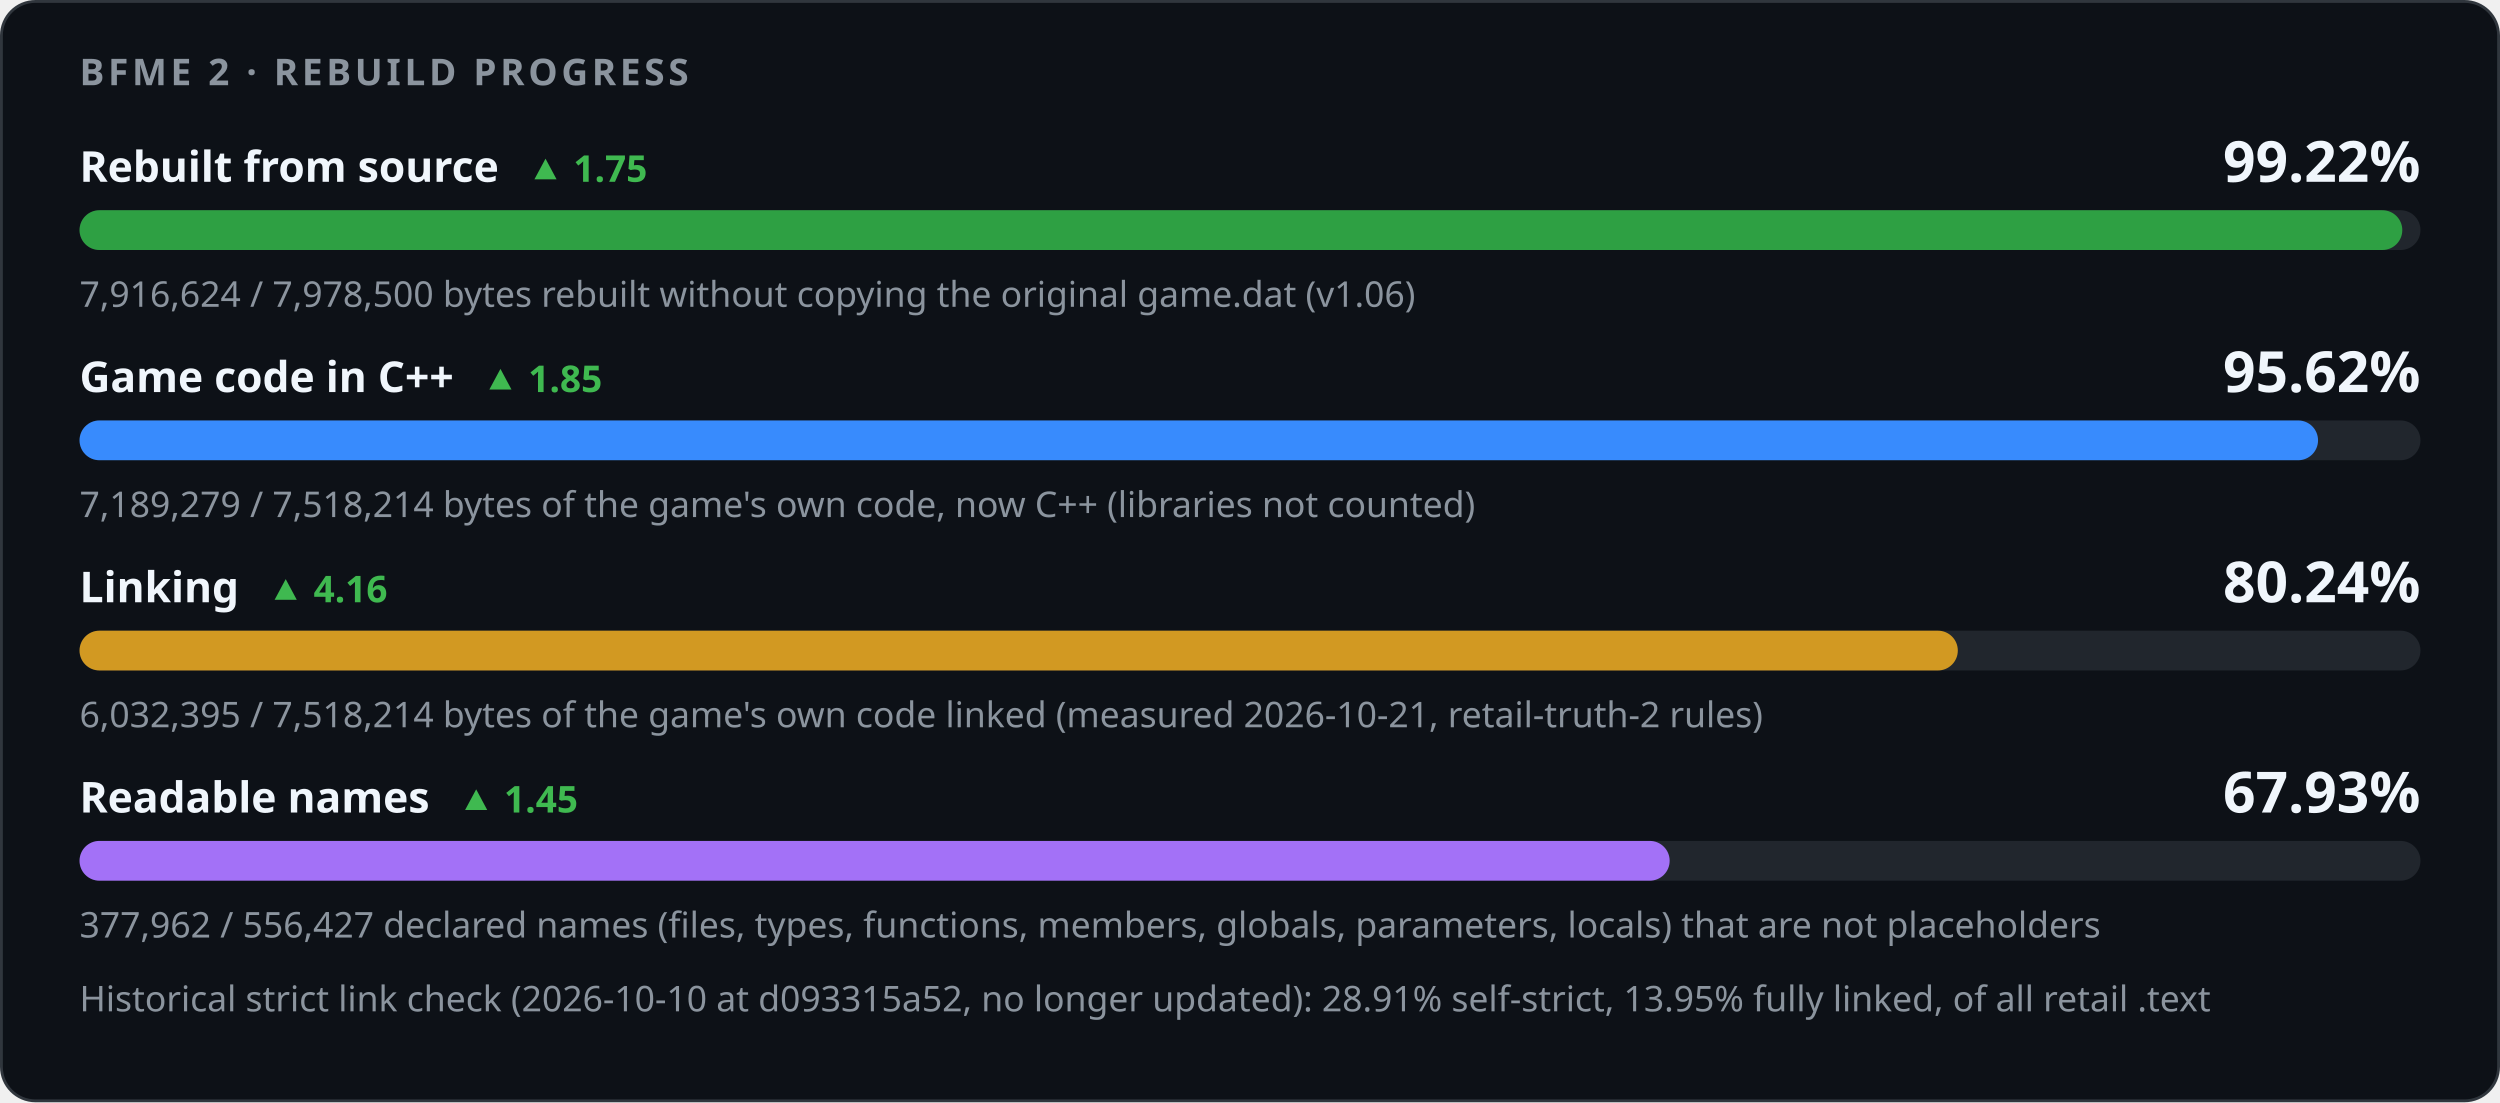
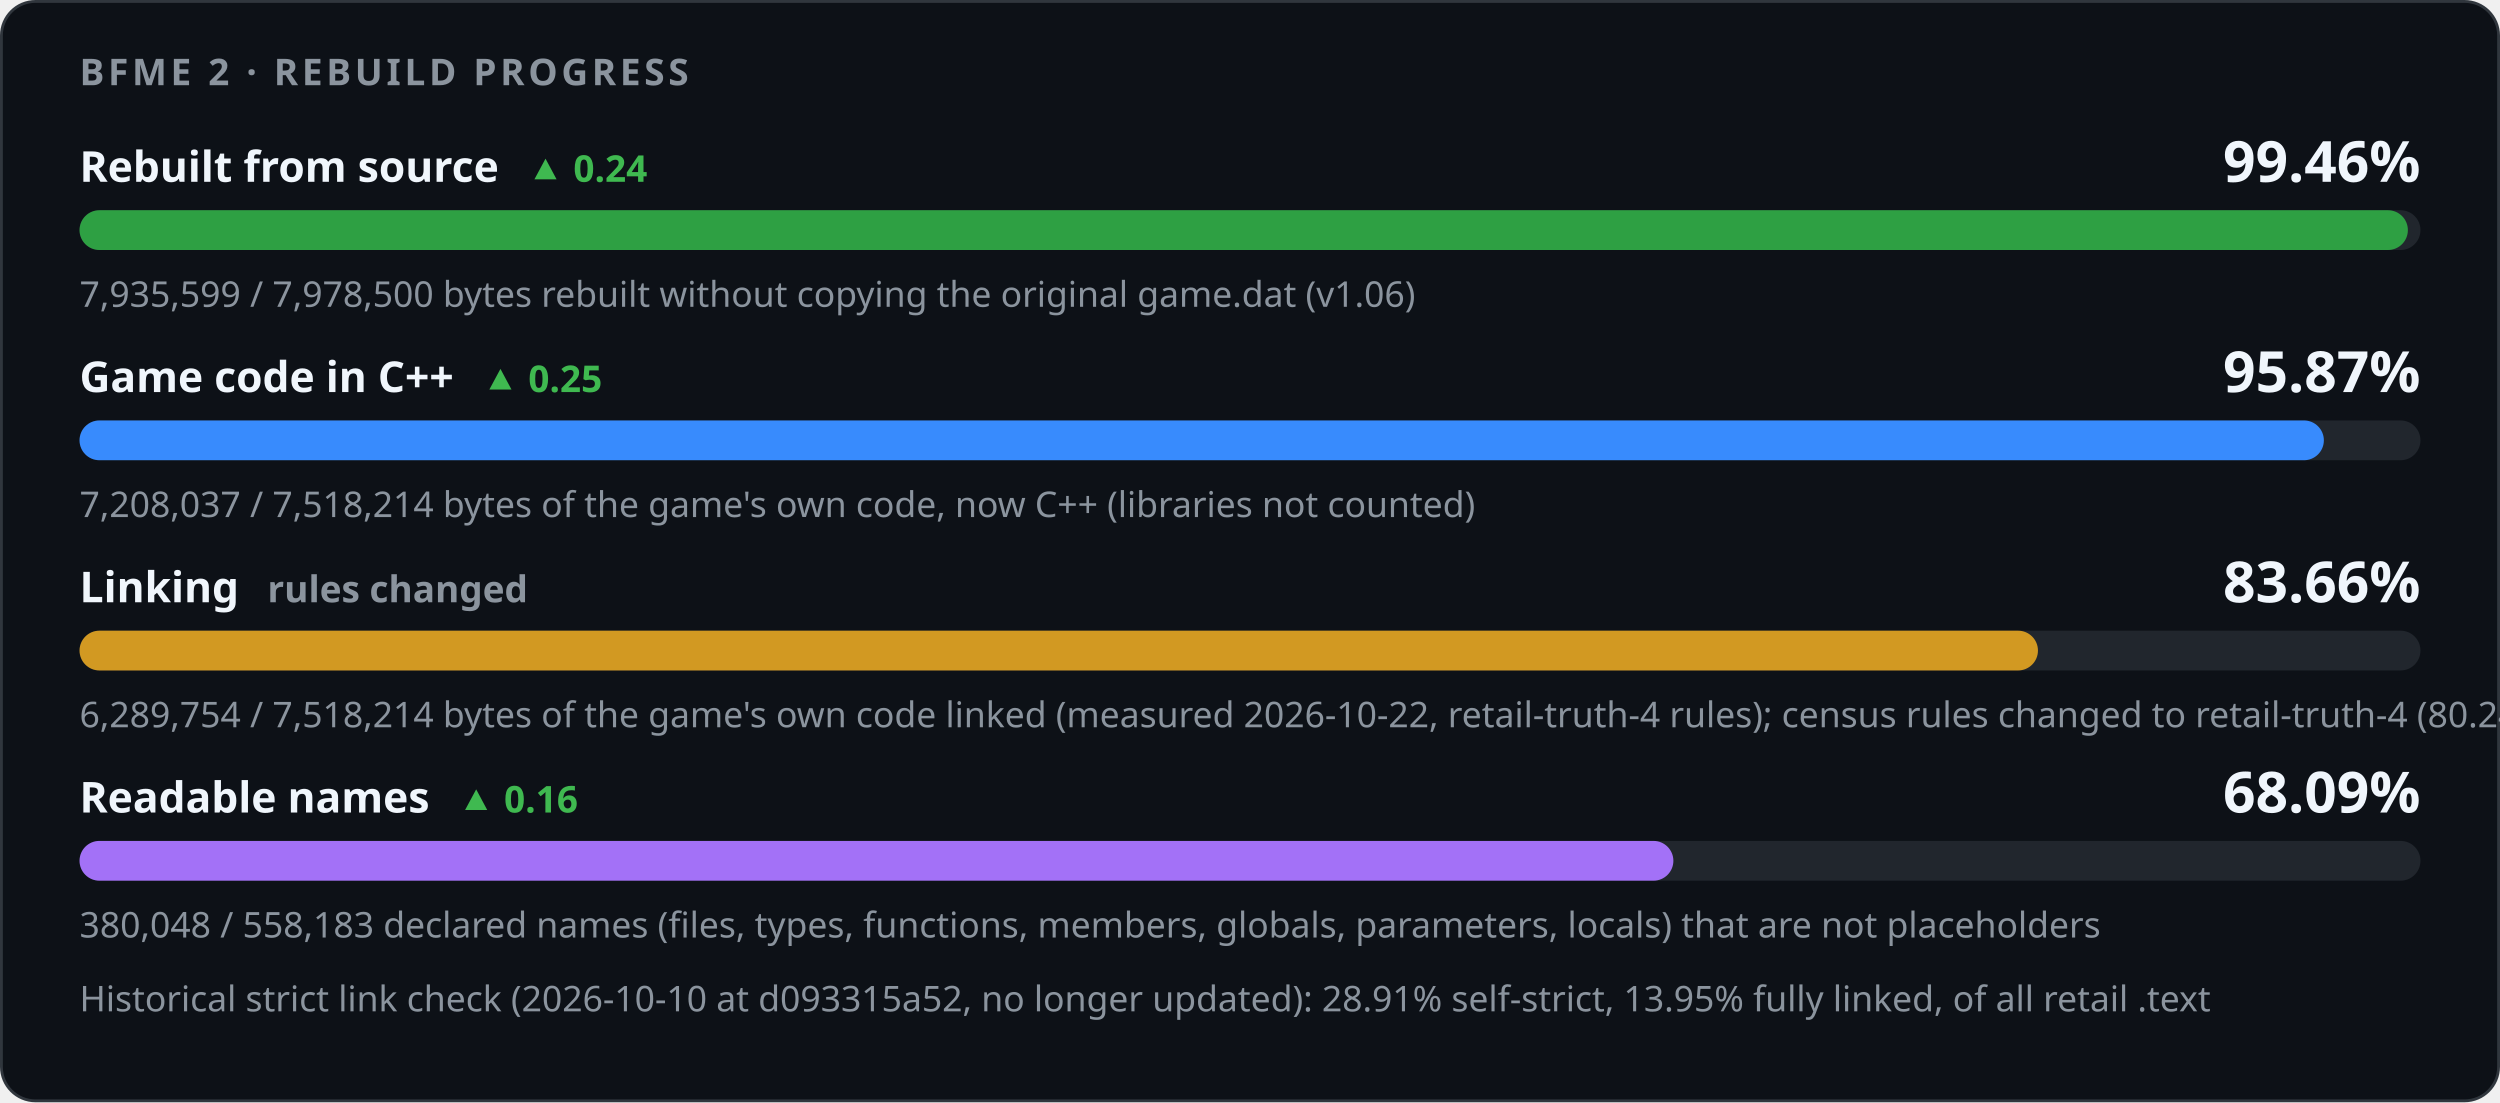
<svg xmlns="http://www.w3.org/2000/svg" width="880" height="388" viewBox="0 0 880 388" role="img" aria-labelledby="title desc">
  <style>
    .card { fill: #0d1117; stroke: #30363d; } .track { fill: #21262d; }
    .strong { fill: #f0f6fc; } .muted { fill: #8b949e; } .up { fill: #3fb950; } .down { fill: #f85149; }
    @media (prefers-color-scheme: light) {
      .card { fill: #ffffff; stroke: #d0d7de; } .track { fill: #eaeef2; }
      .strong { fill: #1f2328; } .muted { fill: #59636e; } .up { fill: #1a7f37; } .down { fill: #cf222e; }
    }
  </style>
  <rect class="card" x="0.5" y="0.5" width="879" height="387" rx="12" />
  <g font-family="-apple-system,BlinkMacSystemFont,'Segoe UI','Noto Sans',Helvetica,Arial,sans-serif">
    <text x="28" y="30" class="muted" font-size="13" font-weight="600" letter-spacing="1.3">BFME 2 · REBUILD PROGRESS</text>
-     <text x="28" y="64" class="strong" font-size="15" font-weight="600">Rebuilt from source<tspan class="up" dx="10" font-size="13" font-weight="600">▲ 1.75</tspan>
+     <text x="28" y="64" class="strong" font-size="15" font-weight="600">Rebuilt from source<tspan class="up" dx="10" font-size="13" font-weight="600">▲ 0.24</tspan>
    </text>
-     <text x="852" y="64" class="strong" font-size="20" font-weight="700" text-anchor="end">99.22%</text>
+     <text x="852" y="64" class="strong" font-size="20" font-weight="700" text-anchor="end">99.46%</text>
    <rect class="track" x="28" y="74" width="824" height="14" rx="7" />
-     <rect x="28" y="74" width="817.61" height="14" rx="7" fill="#2ea043" />
-     <text x="28" y="108" class="muted" font-size="12.5">7,916,624 / 7,978,500 bytes rebuilt without copying the original game.dat (v1.06)</text>
-     <text x="28" y="138" class="strong" font-size="15" font-weight="600">Game code in C++<tspan class="up" dx="10" font-size="13" font-weight="600">▲ 1.85</tspan>
+     <rect x="28" y="74" width="819.57" height="14" rx="7" fill="#2ea043" />
+     <text x="28" y="108" class="muted" font-size="12.5">7,935,599 / 7,978,500 bytes rebuilt without copying the original game.dat (v1.06)</text>
+     <text x="28" y="138" class="strong" font-size="15" font-weight="600">Game code in C++<tspan class="up" dx="10" font-size="13" font-weight="600">▲ 0.25</tspan>
    </text>
-     <text x="852" y="138" class="strong" font-size="20" font-weight="700" text-anchor="end">95.62%</text>
+     <text x="852" y="138" class="strong" font-size="20" font-weight="700" text-anchor="end">95.87%</text>
    <rect class="track" x="28" y="148" width="824" height="14" rx="7" />
-     <rect x="28" y="148" width="787.95" height="14" rx="7" fill="#388bfd" />
-     <text x="28" y="182" class="muted" font-size="12.5">7,189,279 / 7,518,214 bytes of the game's own code, now C++ (libraries not counted)</text>
-     <text x="28" y="212" class="strong" font-size="15" font-weight="600">Linking<tspan class="up" dx="10" font-size="13" font-weight="600">▲ 4.16</tspan>
+     <rect x="28" y="148" width="790.00" height="14" rx="7" fill="#388bfd" />
+     <text x="28" y="182" class="muted" font-size="12.5">7,208,037 / 7,518,214 bytes of the game's own code, now C++ (libraries not counted)</text>
+     <text x="28" y="212" class="strong" font-size="15" font-weight="600">Linking<tspan class="muted" dx="10" font-size="13" font-weight="600">rules changed</tspan>
    </text>
-     <text x="852" y="212" class="strong" font-size="20" font-weight="700" text-anchor="end">80.24%</text>
+     <text x="852" y="212" class="strong" font-size="20" font-weight="700" text-anchor="end">83.66%</text>
    <rect class="track" x="28" y="222" width="824" height="14" rx="7" />
-     <rect x="28" y="222" width="661.15" height="14" rx="7" fill="#d29922" />
-     <text x="28" y="256" class="muted" font-size="12.5">6,032,395 / 7,518,214 bytes of the game's own code linked (measured 2026-10-21, retail-truth-2 rules)</text>
-     <text x="28" y="286" class="strong" font-size="15" font-weight="600">Readable names<tspan class="up" dx="10" font-size="13" font-weight="600">▲ 1.45</tspan>
+     <rect x="28" y="222" width="689.36" height="14" rx="7" fill="#d29922" />
+     <text x="28" y="256" class="muted" font-size="12.5">6,289,754 / 7,518,214 bytes of the game's own code linked (measured 2026-10-22, retail-truth-4 rules); census rules changed to retail-truth-4 (80.24% under retail-truth-2), not a change in progress</text>
+     <text x="28" y="286" class="strong" font-size="15" font-weight="600">Readable names<tspan class="up" dx="10" font-size="13" font-weight="600">▲ 0.16</tspan>
    </text>
-     <text x="852" y="286" class="strong" font-size="20" font-weight="700" text-anchor="end">67.93%</text>
+     <text x="852" y="286" class="strong" font-size="20" font-weight="700" text-anchor="end">68.09%</text>
    <rect class="track" x="28" y="296" width="824" height="14" rx="7" />
-     <rect x="28" y="296" width="559.72" height="14" rx="7" fill="#a371f7" />
-     <text x="28" y="330" class="muted" font-size="12.5">377,962 / 556,427 declared names (files, types, functions, members, globals, parameters, locals) that are not placeholders</text>
+     <rect x="28" y="296" width="561.03" height="14" rx="7" fill="#a371f7" />
+     <text x="28" y="330" class="muted" font-size="12.5">380,048 / 558,183 declared names (files, types, functions, members, globals, parameters, locals) that are not placeholders</text>
    <text x="28" y="356" class="muted" font-size="12.5">Historical strict link check (2026-10-10 at d093315a52, no longer updated): 28.91% self-strict, 13.95% fully linked, of all retail .text</text>
  </g>
</svg>
